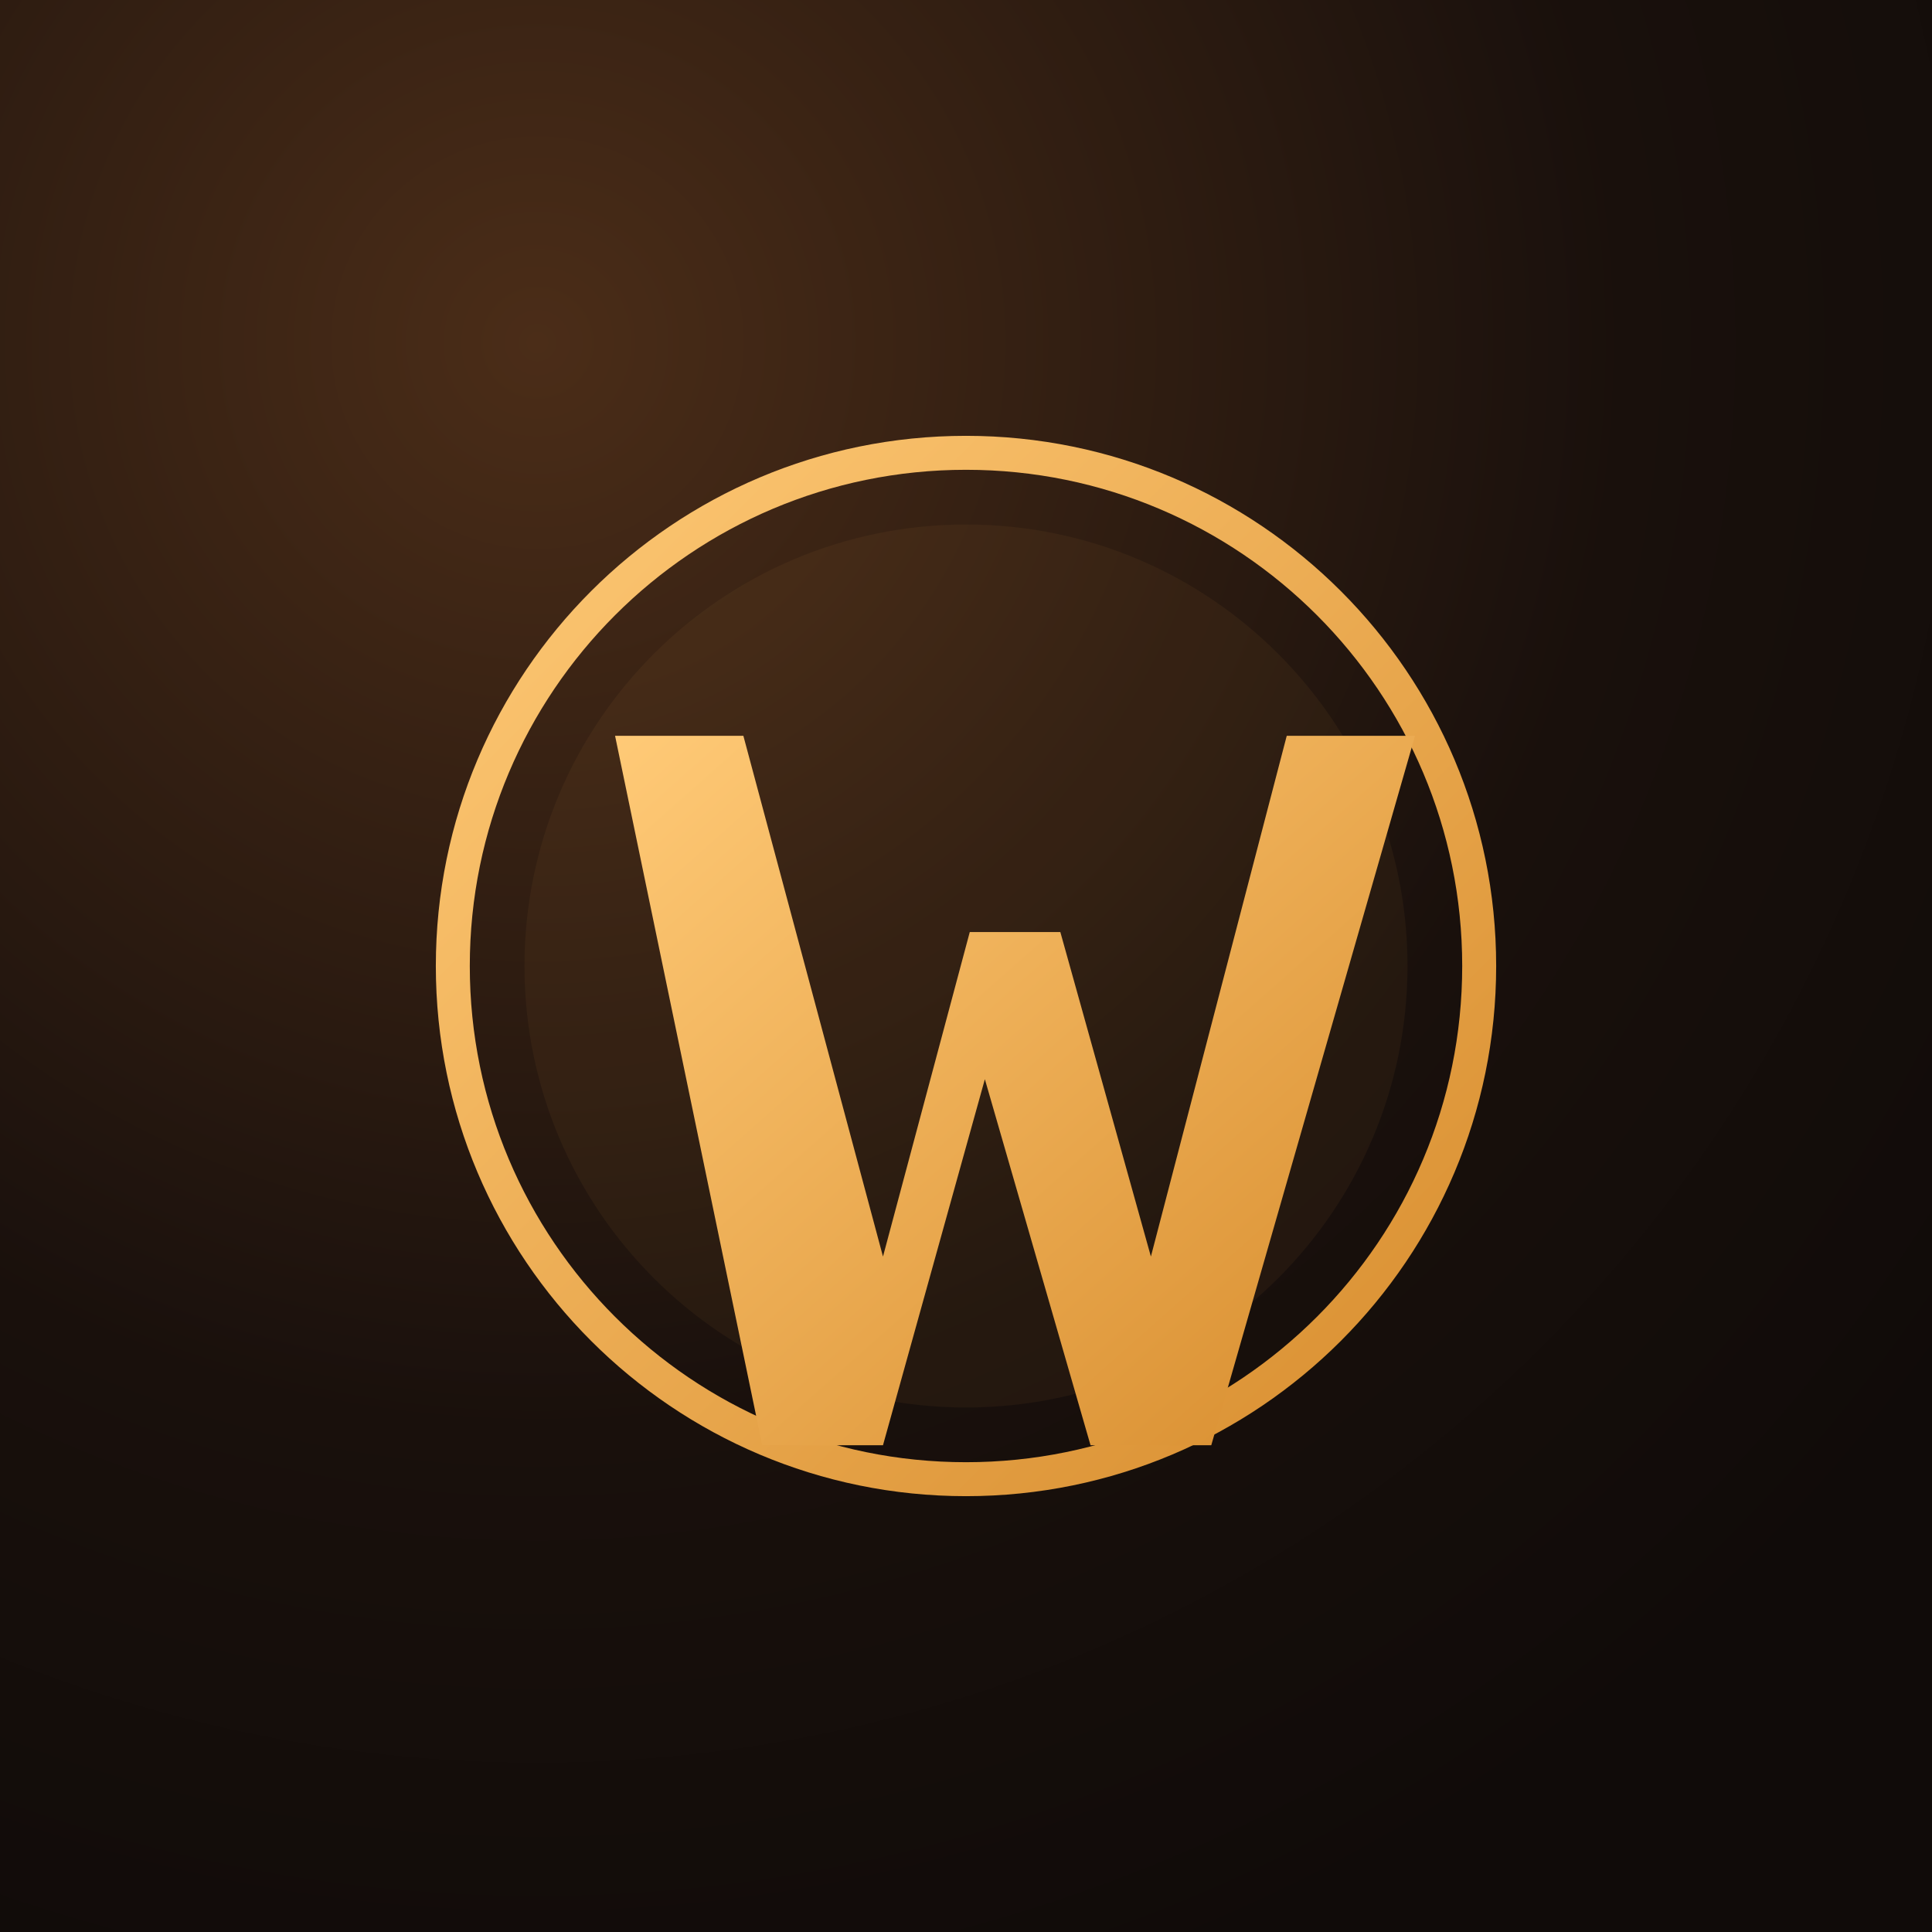
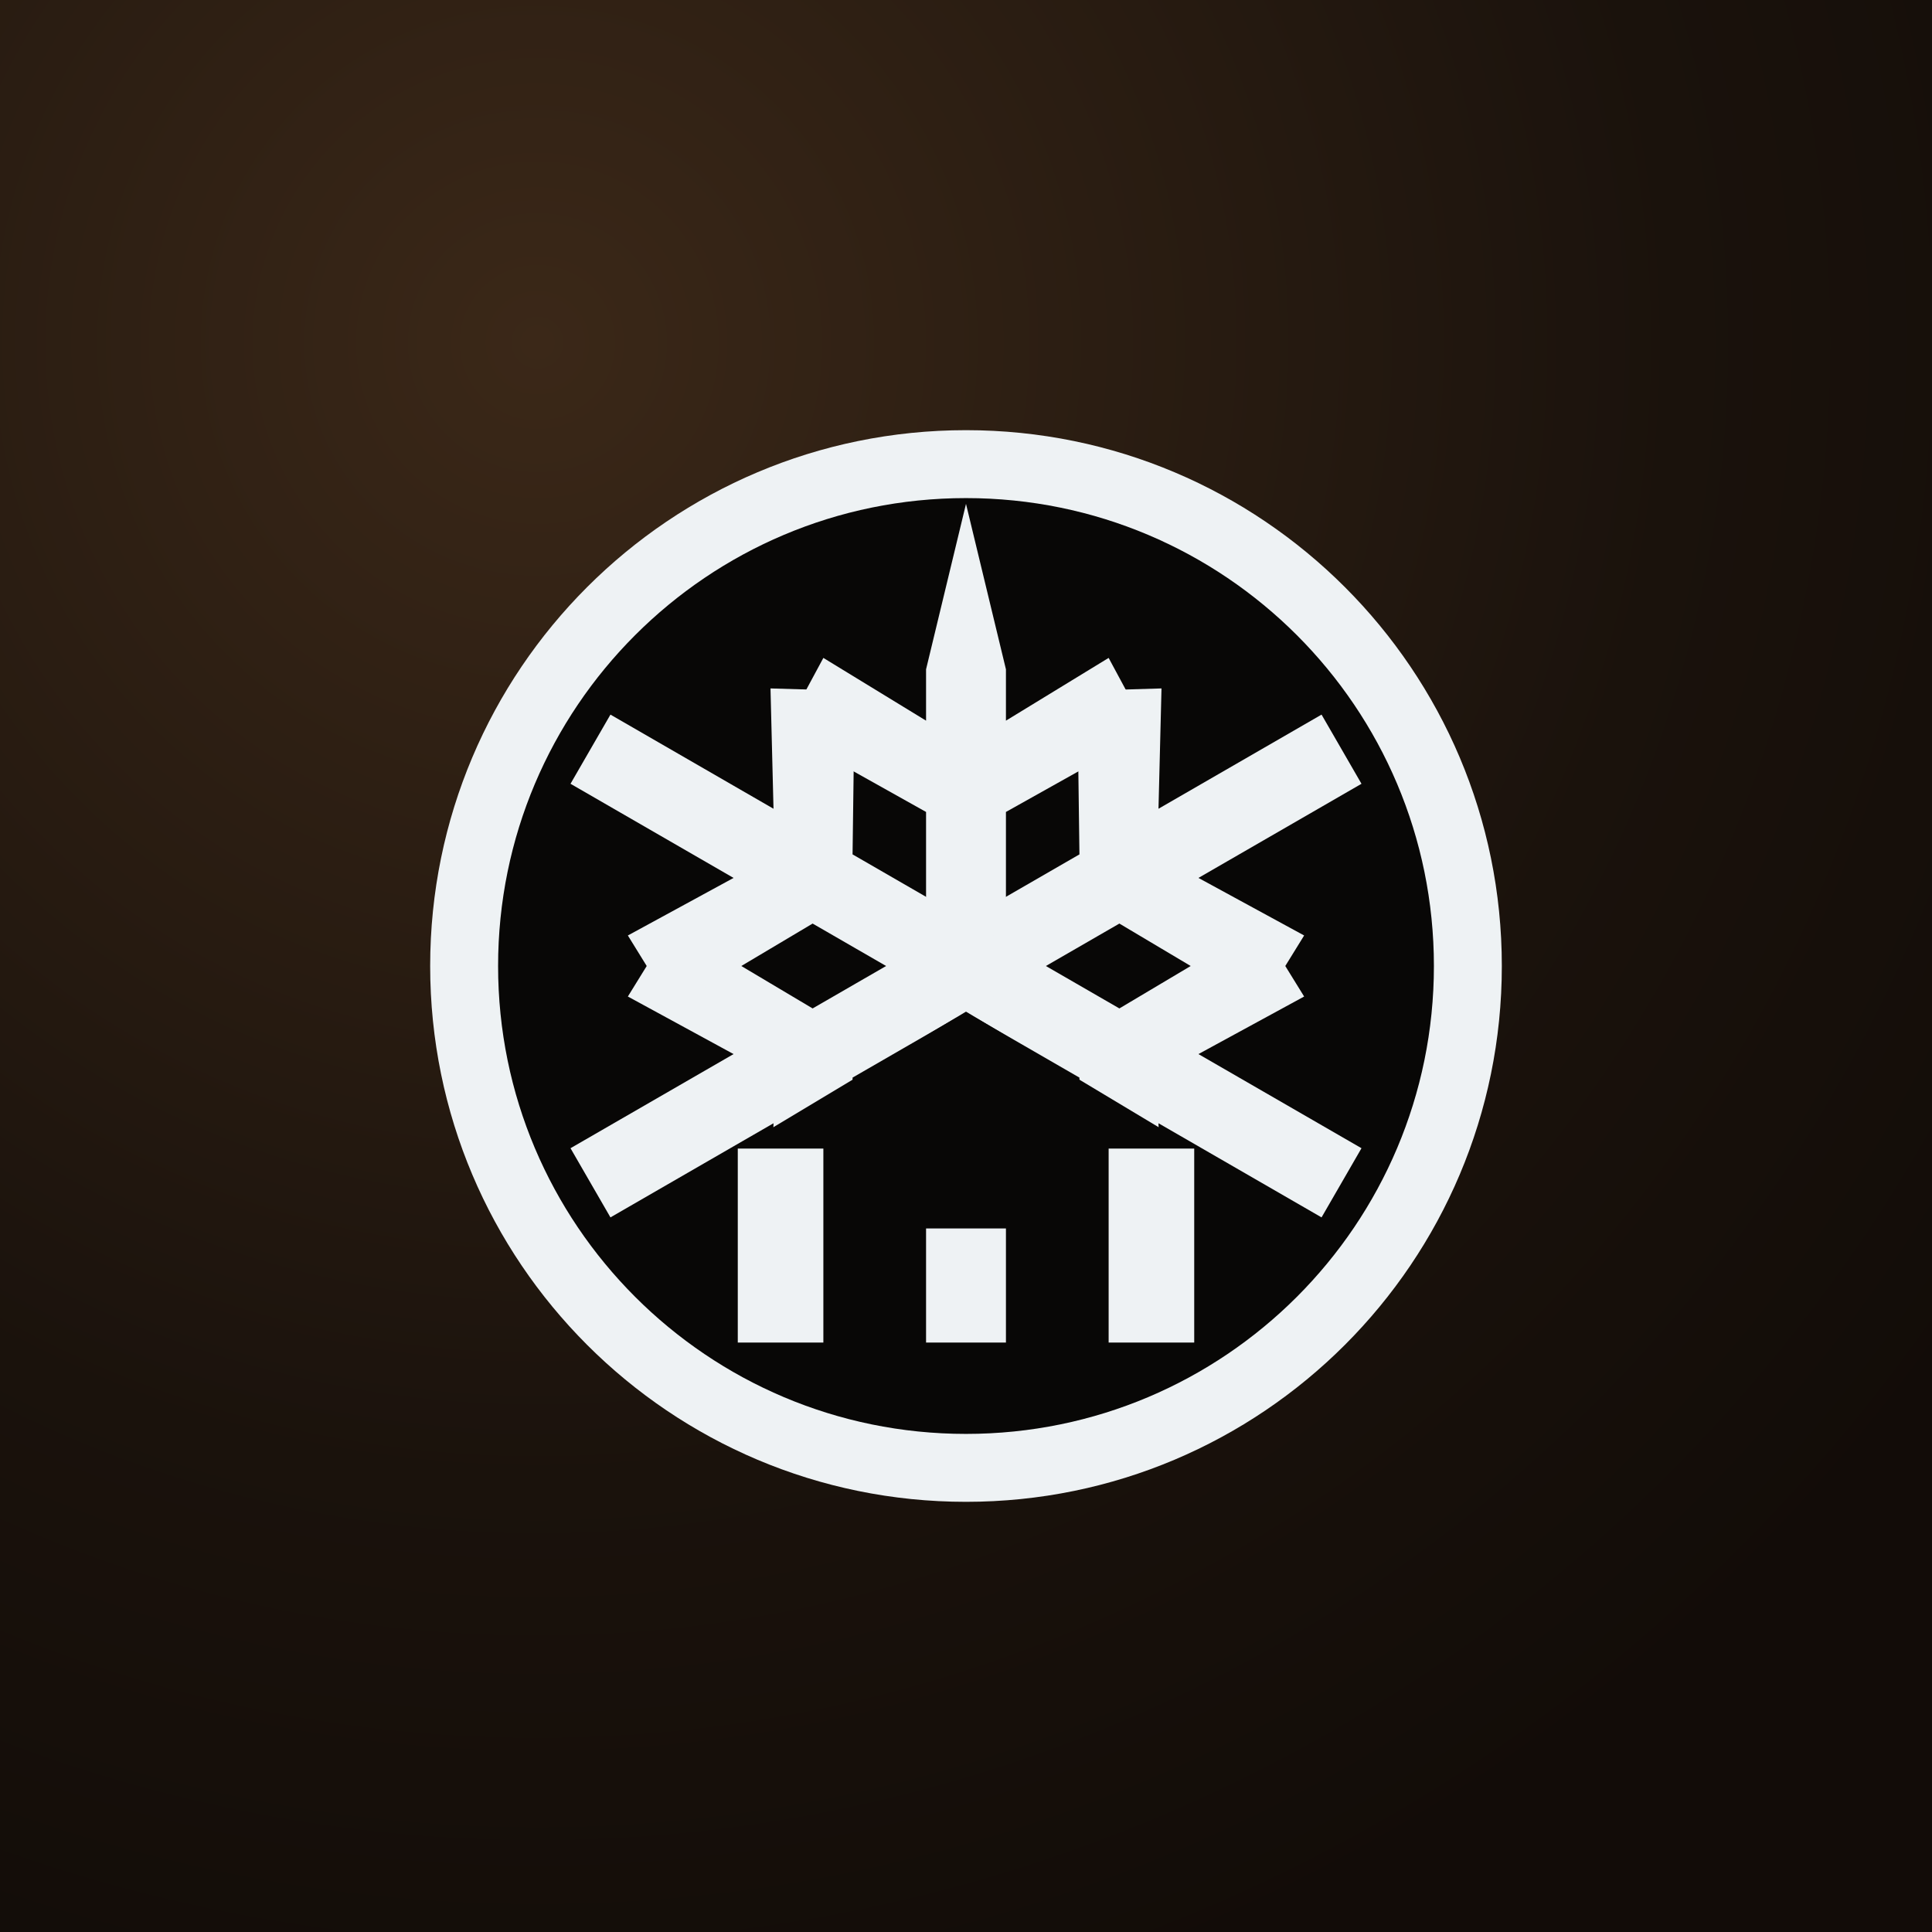
<svg xmlns="http://www.w3.org/2000/svg" viewBox="0 0 512 512">
  <defs>
-     <radialGradient id="background" cx="28%" cy="18%" r="90%">
-       <stop offset="0" stop-color="#4b2d18" />
-       <stop offset="0.62" stop-color="#19100c" />
-       <stop offset="1" stop-color="#100b09" />
+     <radialGradient id="wood" cx="28%" cy="18%" r="90%">
+       <stop offset="0" stop-color="#3b2818" />
+       <stop offset="0.65" stop-color="#1a120c" />
+       <stop offset="1" stop-color="#120c08" />
    </radialGradient>
-     <linearGradient id="amber" x1="0" y1="0" x2="1" y2="1">
-       <stop offset="0" stop-color="#ffca77" />
-       <stop offset="1" stop-color="#d78c2d" />
-     </linearGradient>
  </defs>
-   <rect width="512" height="512" fill="url(#background)" />
-   <circle cx="256" cy="256" r="136" fill="none" stroke="url(#amber)" stroke-width="9" />
-   <circle cx="256" cy="256" r="117" fill="#e6a547" fill-opacity="0.06" />
-   <path d="M163 195h34l37 138 23-86h24l24 86 36-138h34l-54 188h-32l-28-97-27 97h-32z" fill="url(#amber)" />
+   <rect width="512" height="512" fill="url(#wood)" />
+   <circle cx="256" cy="256" r="142" fill="#eef2f4" />
+   <circle cx="256" cy="256" r="124" fill="#080706" />
+   <g transform="translate(104.8 104.8) scale(1.512)">
+     <g fill="#eef2f4">
+       <path d="M93 106V73L68 59l7-13 18 11V48l7-29 7 29v9l18-11 7 13-25 14v33z" />
+       <defs>
+         <path id="snow-arm" d="M93 106V73L68 59l7-13 18 11V24h14v33l18-11 7 13-25 14v33z" />
+       </defs>
+       <use href="#snow-arm" transform="rotate(60 100 100)" />
+       <use href="#snow-arm" transform="rotate(120 100 100)" />
+       <use href="#snow-arm" transform="rotate(240 100 100)" />
+       <use href="#snow-arm" transform="rotate(300 100 100)" />
+     </g>
+     <path d="M100 108 140 132v34H60v-34z" fill="#080706" />
+     <path d="M60 132h15v34H60zm65 0h15v34h-15zm-32 14h14v20H93z" fill="#eef2f4" />
+   </g>
</svg>
